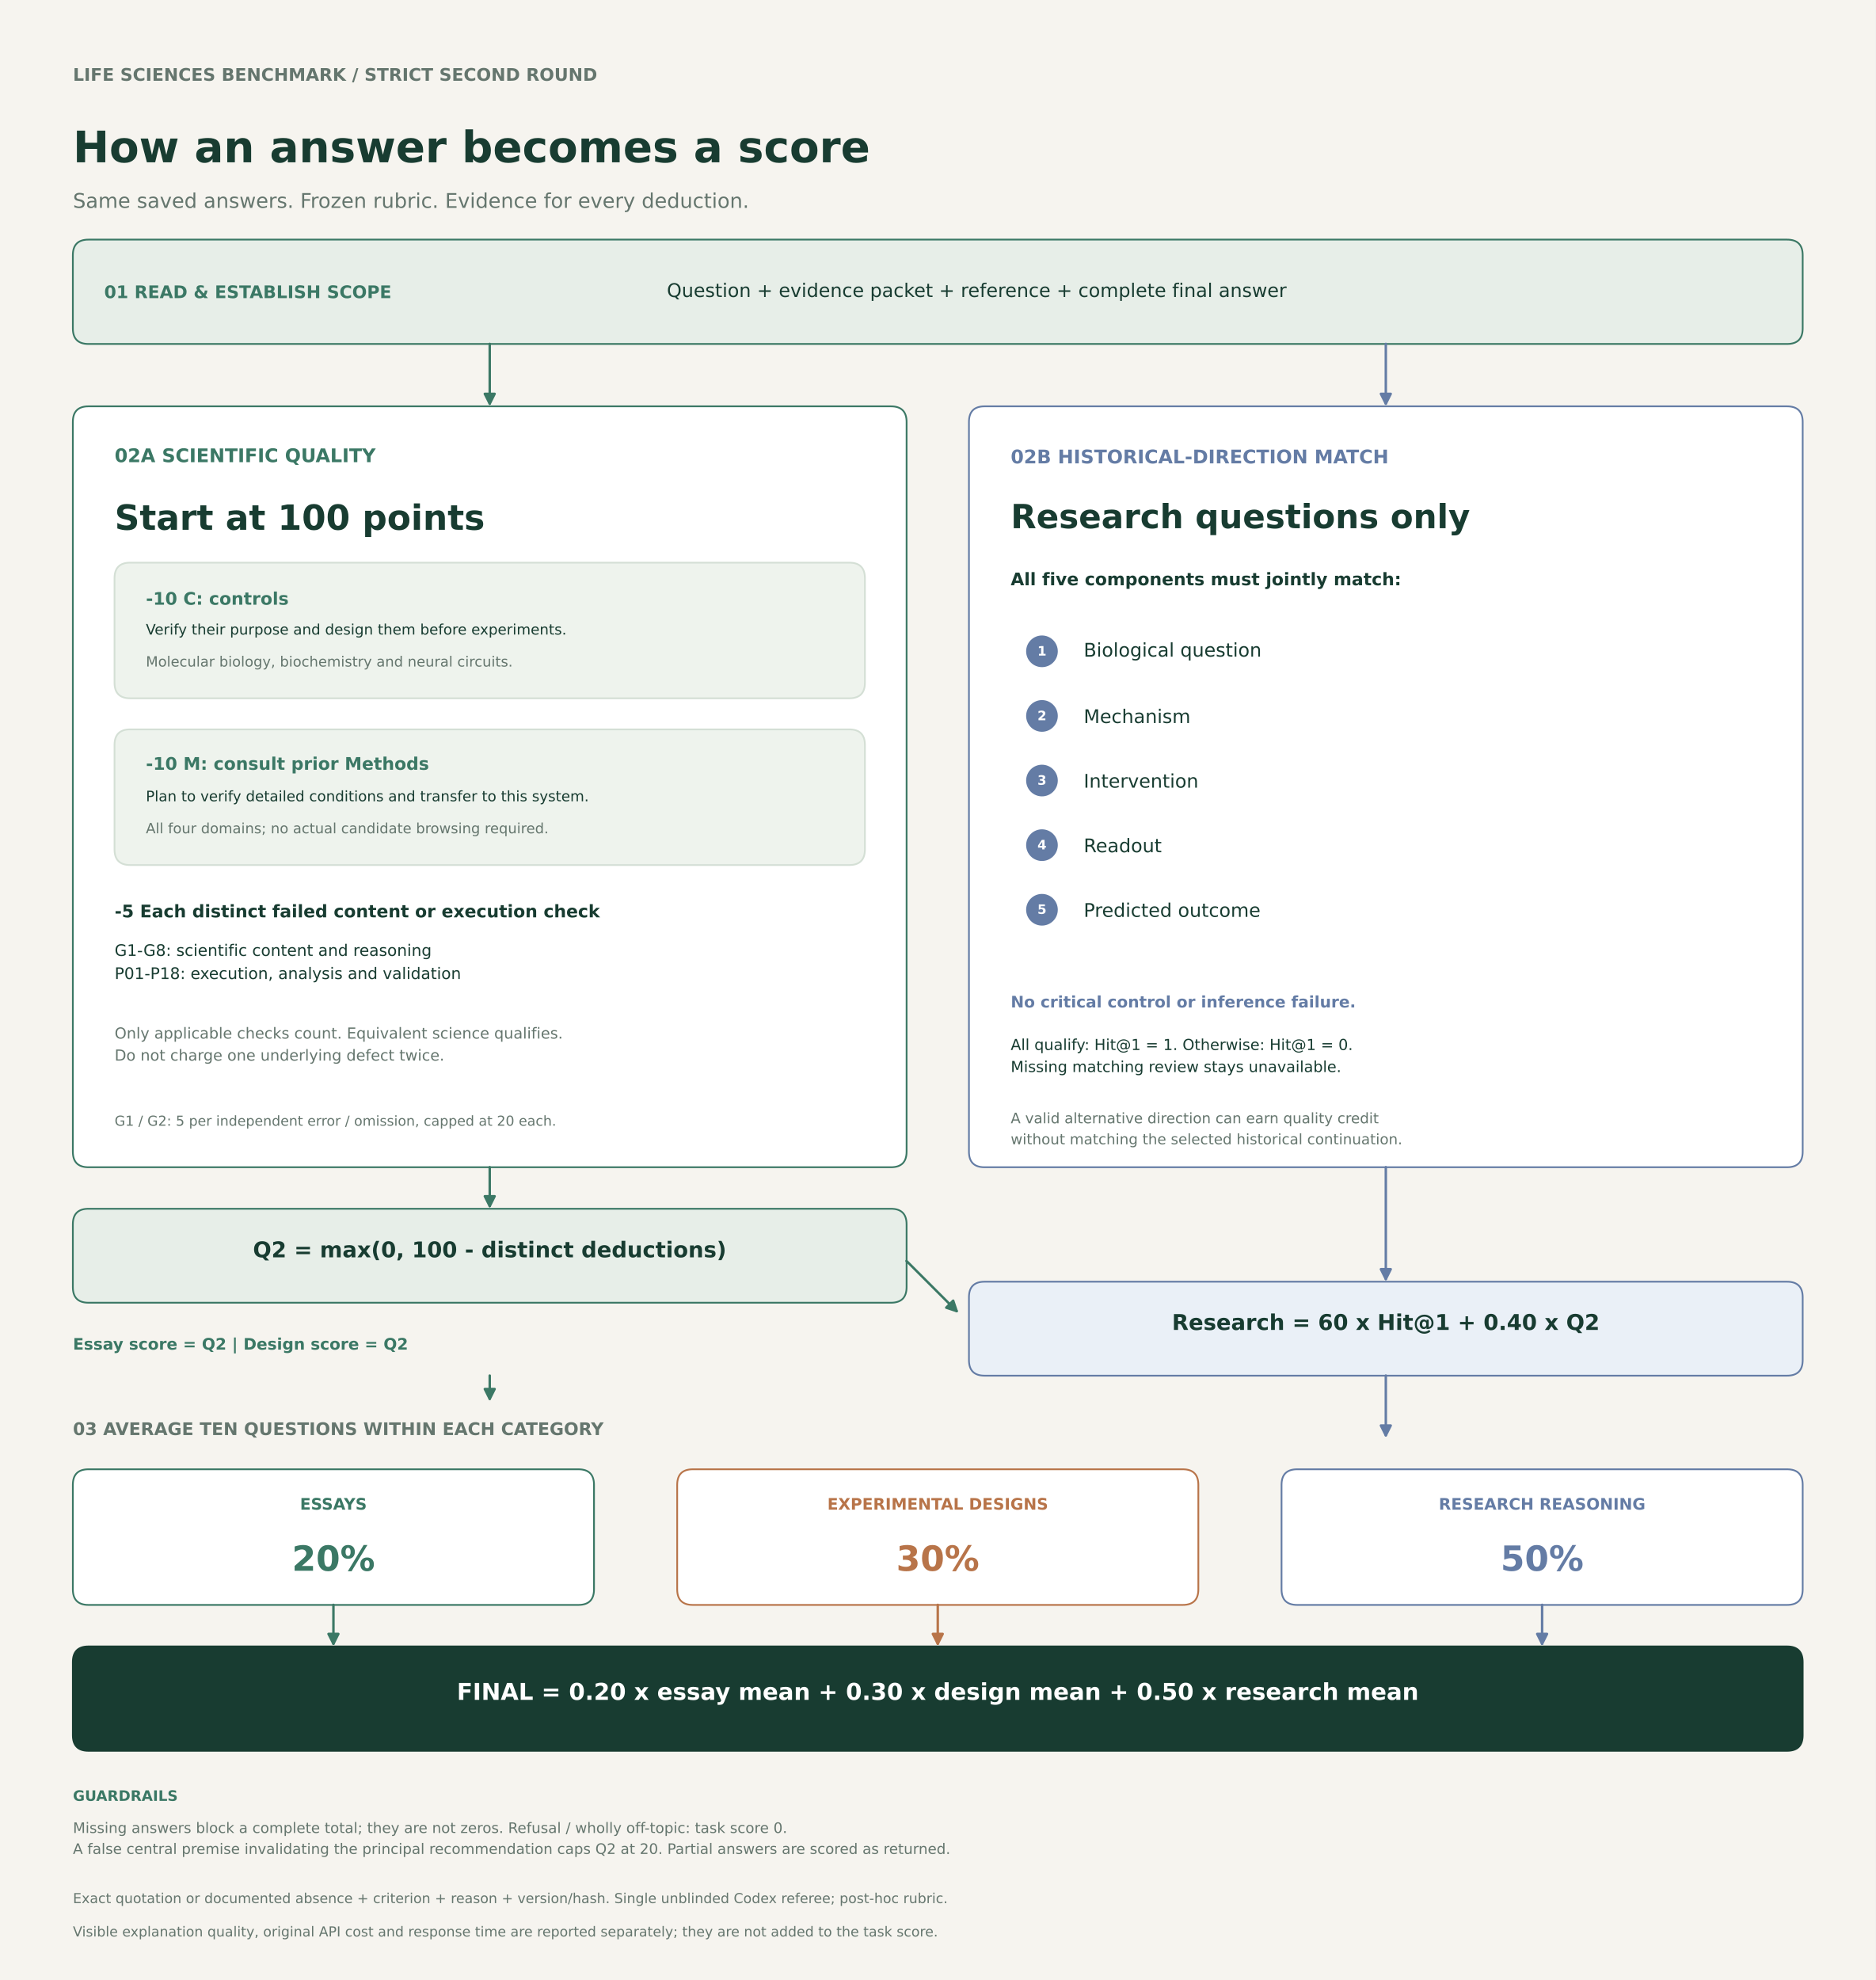
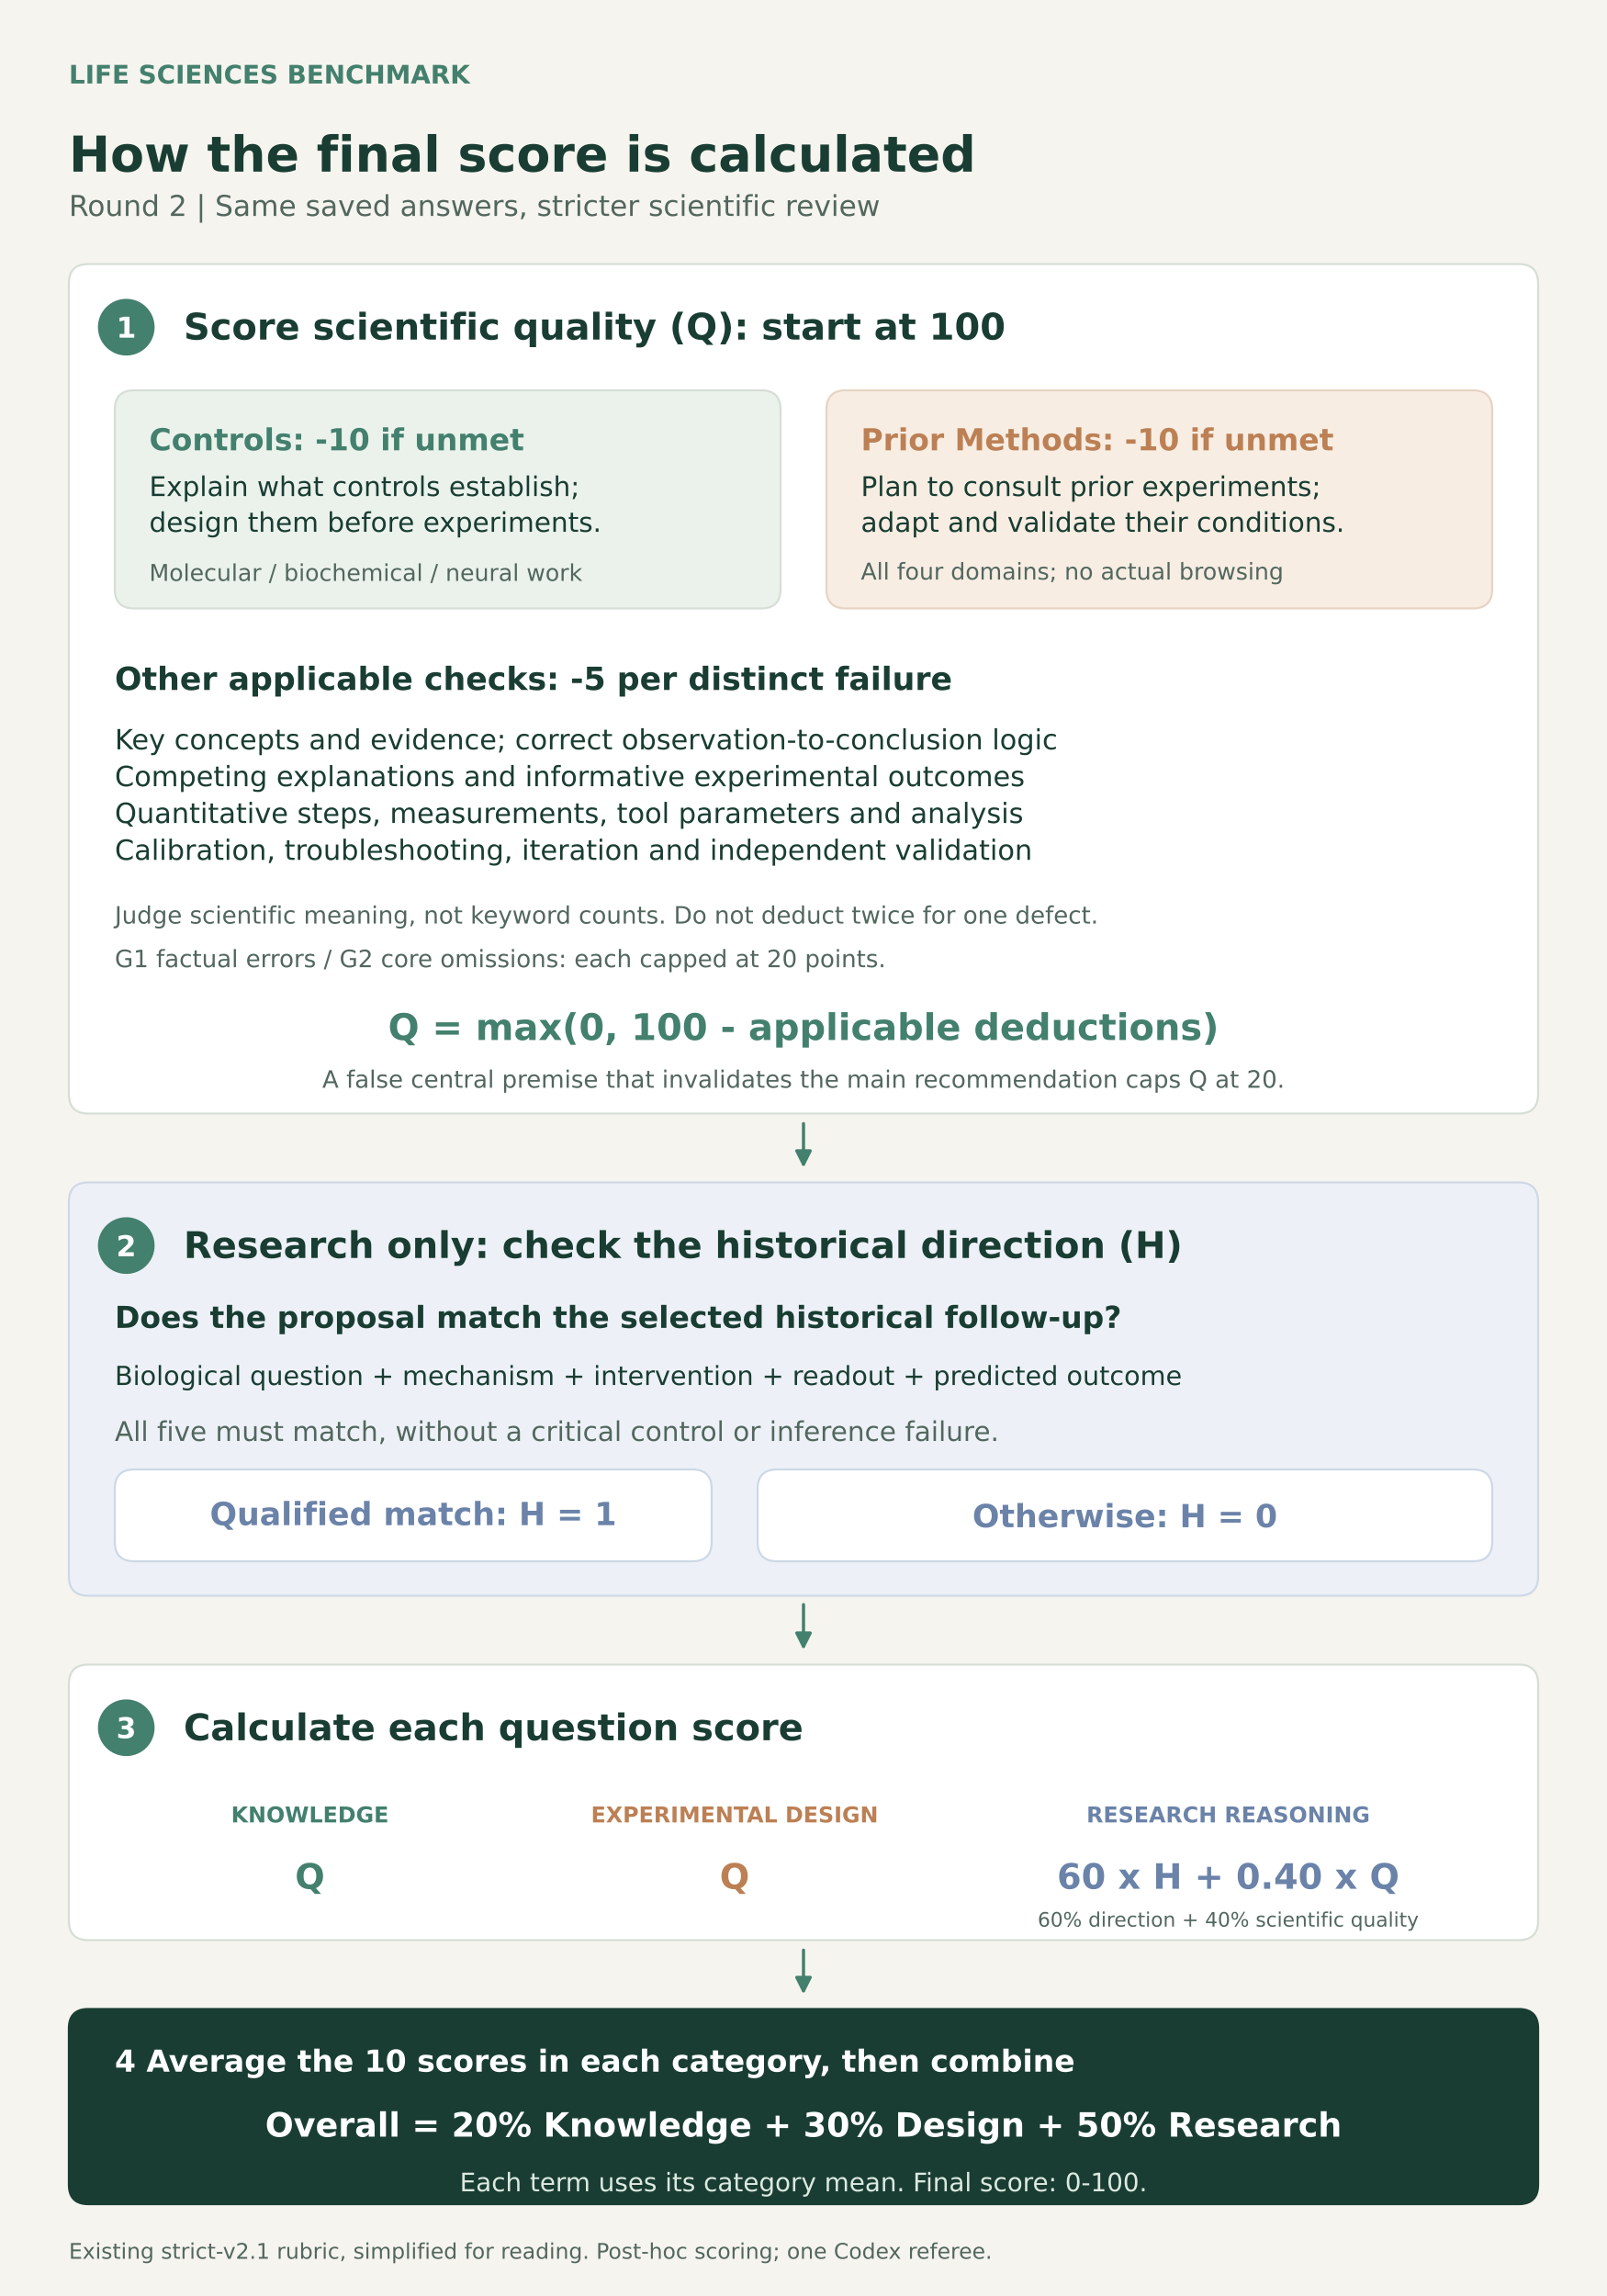
- <svg xmlns="http://www.w3.org/2000/svg" width="1296pt" height="1368pt" viewBox="0 0 1296 1368" version="1.1">
+ <svg xmlns="http://www.w3.org/2000/svg" width="1008pt" height="1440pt" viewBox="0 0 1008 1440" version="1.1">
  <defs>
    <style type="text/css">*{stroke-linejoin: round; stroke-linecap: butt}</style>
  </defs>
  <g id="figure_1">
    <g id="patch_1">
-       <path d="M 0 1368  L 1296 1368  L 1296 0  L 0 0  z " style="fill: #f6f4ef" />
+       <path d="M 0 1440  L 1008 1440  L 1008 0  L 0 0  z " style="fill: #f6f4ef" />
    </g>
    <g id="axes_1">
      <g id="patch_2">
-         <path d="M 61.142 237.658  L 1234.858 237.658  Q 1245.658 237.658 1245.658 226.858  L 1245.658 176.342  Q 1245.658 165.542 1234.858 165.542  L 61.142 165.542  Q 50.342 165.542 50.342 176.342  L 50.342 226.858  Q 50.342 237.658 61.142 237.658  z " clip-path="url(#p9ef1aac48a)" style="fill: #e7eee8; stroke: #3b7865; stroke-width: 1.2; stroke-linejoin: miter" />
+         <path d="M 55.44 698.4  L 952.56 698.4  Q 964.8 698.4 964.8 686.16  L 964.8 177.84  Q 964.8 165.6 952.56 165.6  L 55.44 165.6  Q 43.2 165.6 43.2 177.84  L 43.2 686.16  Q 43.2 698.4 55.44 698.4  z " clip-path="url(#p4385e3493d)" style="fill: #ffffff; stroke: #d6ded6; stroke-width: 1.3; stroke-linejoin: miter" />
      </g>
      <g id="patch_3">
-         <path d="M 338.4 237.6  Q 338.4 259.2 338.4 278.899  " clip-path="url(#p9ef1aac48a)" style="fill: none; stroke: #3b7865; stroke-width: 1.7; stroke-linecap: round" />
-         <path d="M 341.8 272.099  L 338.4 278.899  L 335 272.099  z " clip-path="url(#p9ef1aac48a)" style="fill: #3b7865; stroke: #3b7865; stroke-width: 1.7; stroke-linecap: round" />
+         <path d="M 79.2 222.48  C 83.783 222.48 88.178 220.659 91.419 217.419  C 94.659 214.178 96.48 209.783 96.48 205.2  C 96.48 200.617 94.659 196.222 91.419 192.981  C 88.178 189.741 83.783 187.92 79.2 187.92  C 74.617 187.92 70.222 189.741 66.981 192.981  C 63.741 196.222 61.92 200.617 61.92 205.2  C 61.92 209.783 63.741 214.178 66.981 217.419  C 70.222 220.659 74.617 222.48 79.2 222.48  z " clip-path="url(#p4385e3493d)" style="fill: #43806d; stroke: #43806d; stroke-linejoin: miter" />
      </g>
      <g id="patch_4">
-         <path d="M 957.6 237.6  Q 957.6 259.2 957.6 278.899  " clip-path="url(#p9ef1aac48a)" style="fill: none; stroke: #647ca5; stroke-width: 1.7; stroke-linecap: round" />
-         <path d="M 961 272.099  L 957.6 278.899  L 954.2 272.099  z " clip-path="url(#p9ef1aac48a)" style="fill: #647ca5; stroke: #647ca5; stroke-width: 1.7; stroke-linecap: round" />
+         <path d="M 84.24 381.6  L 477.36 381.6  Q 489.6 381.6 489.6 369.36  L 489.6 257.04  Q 489.6 244.8 477.36 244.8  L 84.24 244.8  Q 72 244.8 72 257.04  L 72 369.36  Q 72 381.6 84.24 381.6  z " clip-path="url(#p4385e3493d)" style="fill: #ebf2ec; stroke: #d6ded6; stroke-width: 1.3; stroke-linejoin: miter" />
      </g>
      <g id="patch_5">
-         <path d="M 61.142 806.458  L 615.658 806.458  Q 626.458 806.458 626.458 795.658  L 626.458 291.542  Q 626.458 280.742 615.658 280.742  L 61.142 280.742  Q 50.342 280.742 50.342 291.542  L 50.342 795.658  Q 50.342 806.458 61.142 806.458  z " clip-path="url(#p9ef1aac48a)" style="fill: #ffffff; stroke: #3b7865; stroke-width: 1.2; stroke-linejoin: miter" />
+         <path d="M 530.64 381.6  L 923.76 381.6  Q 936 381.6 936 369.36  L 936 257.04  Q 936 244.8 923.76 244.8  L 530.64 244.8  Q 518.4 244.8 518.4 257.04  L 518.4 369.36  Q 518.4 381.6 530.64 381.6  z " clip-path="url(#p4385e3493d)" style="fill: #f7ede3; stroke: #e6d4c4; stroke-width: 1.3; stroke-linejoin: miter" />
      </g>
      <g id="patch_6">
-         <path d="M 89.942 482.458  L 586.858 482.458  Q 597.658 482.458 597.658 471.658  L 597.658 399.542  Q 597.658 388.742 586.858 388.742  L 89.942 388.742  Q 79.142 388.742 79.142 399.542  L 79.142 471.658  Q 79.142 482.458 89.942 482.458  z " clip-path="url(#p9ef1aac48a)" style="fill: #eef3ed; stroke: #d4dfd5; stroke-width: 1.2; stroke-linejoin: miter" />
+         <path d="M 504 704.719  Q 504 718.558 504 730.16  " clip-path="url(#p4385e3493d)" style="fill: none; stroke: #43806d; stroke-width: 2; stroke-linecap: round" />
+         <path d="M 508.2 721.76  L 504 730.16  L 499.8 721.76  z " clip-path="url(#p4385e3493d)" style="fill: #43806d; stroke: #43806d; stroke-width: 2; stroke-linecap: round" />
      </g>
      <g id="patch_7">
-         <path d="M 89.942 597.658  L 586.858 597.658  Q 597.658 597.658 597.658 586.858  L 597.658 514.742  Q 597.658 503.942 586.858 503.942  L 89.942 503.942  Q 79.142 503.942 79.142 514.742  L 79.142 586.858  Q 79.142 597.658 89.942 597.658  z " clip-path="url(#p9ef1aac48a)" style="fill: #eef3ed; stroke: #d4dfd5; stroke-width: 1.2; stroke-linejoin: miter" />
+         <path d="M 55.44 1000.8  L 952.56 1000.8  Q 964.8 1000.8 964.8 988.56  L 964.8 753.84  Q 964.8 741.6 952.56 741.6  L 55.44 741.6  Q 43.2 741.6 43.2 753.84  L 43.2 988.56  Q 43.2 1000.8 55.44 1000.8  z " clip-path="url(#p4385e3493d)" style="fill: #edf1f7; stroke: #ced8e6; stroke-width: 1.3; stroke-linejoin: miter" />
      </g>
      <g id="patch_8">
-         <path d="M 680.342 806.458  L 1234.858 806.458  Q 1245.658 806.458 1245.658 795.658  L 1245.658 291.542  Q 1245.658 280.742 1234.858 280.742  L 680.342 280.742  Q 669.542 280.742 669.542 291.542  L 669.542 795.658  Q 669.542 806.458 680.342 806.458  z " clip-path="url(#p9ef1aac48a)" style="fill: #ffffff; stroke: #647ca5; stroke-width: 1.2; stroke-linejoin: miter" />
+         <path d="M 79.2 798.48  C 83.783 798.48 88.178 796.659 91.419 793.419  C 94.659 790.178 96.48 785.783 96.48 781.2  C 96.48 776.617 94.659 772.222 91.419 768.981  C 88.178 765.741 83.783 763.92 79.2 763.92  C 74.617 763.92 70.222 765.741 66.981 768.981  C 63.741 772.222 61.92 776.617 61.92 781.2  C 61.92 785.783 63.741 790.178 66.981 793.419  C 70.222 796.659 74.617 798.48 79.2 798.48  z " clip-path="url(#p4385e3493d)" style="fill: #43806d; stroke: #43806d; stroke-linejoin: miter" />
      </g>
      <g id="patch_9">
-         <path d="M 720 460.44  C 722.769 460.44 725.424 459.34 727.382 457.382  C 729.34 455.424 730.44 452.769 730.44 450  C 730.44 447.231 729.34 444.576 727.382 442.618  C 725.424 440.66 722.769 439.56 720 439.56  C 717.231 439.56 714.576 440.66 712.618 442.618  C 710.66 444.576 709.56 447.231 709.56 450  C 709.56 452.769 710.66 455.424 712.618 457.382  C 714.576 459.34 717.231 460.44 720 460.44  z " clip-path="url(#p9ef1aac48a)" style="fill: #647ca5; stroke: #647ca5; stroke-linejoin: miter" />
+         <path d="M 84.24 979.2  L 434.16 979.2  Q 446.4 979.2 446.4 966.96  L 446.4 933.84  Q 446.4 921.6 434.16 921.6  L 84.24 921.6  Q 72 921.6 72 933.84  L 72 966.96  Q 72 979.2 84.24 979.2  z " clip-path="url(#p4385e3493d)" style="fill: #ffffff; stroke: #ced8e6; stroke-width: 1.3; stroke-linejoin: miter" />
      </g>
      <g id="patch_10">
-         <path d="M 720 505.08  C 722.769 505.08 725.424 503.98 727.382 502.022  C 729.34 500.064 730.44 497.409 730.44 494.64  C 730.44 491.871 729.34 489.216 727.382 487.258  C 725.424 485.3 722.769 484.2 720 484.2  C 717.231 484.2 714.576 485.3 712.618 487.258  C 710.66 489.216 709.56 491.871 709.56 494.64  C 709.56 497.409 710.66 500.064 712.618 502.022  C 714.576 503.98 717.231 505.08 720 505.08  z " clip-path="url(#p9ef1aac48a)" style="fill: #647ca5; stroke: #647ca5; stroke-linejoin: miter" />
+         <path d="M 487.44 979.2  L 923.76 979.2  Q 936 979.2 936 966.96  L 936 933.84  Q 936 921.6 923.76 921.6  L 487.44 921.6  Q 475.2 921.6 475.2 933.84  L 475.2 966.96  Q 475.2 979.2 487.44 979.2  z " clip-path="url(#p4385e3493d)" style="fill: #ffffff; stroke: #ced8e6; stroke-width: 1.3; stroke-linejoin: miter" />
      </g>
      <g id="patch_11">
-         <path d="M 720 549.72  C 722.769 549.72 725.424 548.62 727.382 546.662  C 729.34 544.704 730.44 542.049 730.44 539.28  C 730.44 536.511 729.34 533.856 727.382 531.898  C 725.424 529.94 722.769 528.84 720 528.84  C 717.231 528.84 714.576 529.94 712.618 531.898  C 710.66 533.856 709.56 536.511 709.56 539.28  C 709.56 542.049 710.66 544.704 712.618 546.662  C 714.576 548.62 717.231 549.72 720 549.72  z " clip-path="url(#p9ef1aac48a)" style="fill: #647ca5; stroke: #647ca5; stroke-linejoin: miter" />
+         <path d="M 504 1006.397  Q 504 1020.598 504 1032.564  " clip-path="url(#p4385e3493d)" style="fill: none; stroke: #43806d; stroke-width: 2; stroke-linecap: round" />
+         <path d="M 508.2 1024.164  L 504 1032.564  L 499.8 1024.164  z " clip-path="url(#p4385e3493d)" style="fill: #43806d; stroke: #43806d; stroke-width: 2; stroke-linecap: round" />
      </g>
      <g id="patch_12">
-         <path d="M 720 594.36  C 722.769 594.36 725.424 593.26 727.382 591.302  C 729.34 589.344 730.44 586.689 730.44 583.92  C 730.44 581.151 729.34 578.496 727.382 576.538  C 725.424 574.58 722.769 573.48 720 573.48  C 717.231 573.48 714.576 574.58 712.618 576.538  C 710.66 578.496 709.56 581.151 709.56 583.92  C 709.56 586.689 710.66 589.344 712.618 591.302  C 714.576 593.26 717.231 594.36 720 594.36  z " clip-path="url(#p9ef1aac48a)" style="fill: #647ca5; stroke: #647ca5; stroke-linejoin: miter" />
+         <path d="M 55.44 1216.8  L 952.56 1216.8  Q 964.8 1216.8 964.8 1204.56  L 964.8 1056.24  Q 964.8 1044 952.56 1044  L 55.44 1044  Q 43.2 1044 43.2 1056.24  L 43.2 1204.56  Q 43.2 1216.8 55.44 1216.8  z " clip-path="url(#p4385e3493d)" style="fill: #ffffff; stroke: #d6ded6; stroke-width: 1.3; stroke-linejoin: miter" />
      </g>
      <g id="patch_13">
-         <path d="M 720 639  C 722.769 639 725.424 637.9 727.382 635.942  C 729.34 633.984 730.44 631.329 730.44 628.56  C 730.44 625.791 729.34 623.136 727.382 621.178  C 725.424 619.22 722.769 618.12 720 618.12  C 717.231 618.12 714.576 619.22 712.618 621.178  C 710.66 623.136 709.56 625.791 709.56 628.56  C 709.56 631.329 710.66 633.984 712.618 635.942  C 714.576 637.9 717.231 639 720 639  z " clip-path="url(#p9ef1aac48a)" style="fill: #647ca5; stroke: #647ca5; stroke-linejoin: miter" />
+         <path d="M 79.2 1100.88  C 83.783 1100.88 88.178 1099.059 91.419 1095.819  C 94.659 1092.578 96.48 1088.183 96.48 1083.6  C 96.48 1079.017 94.659 1074.622 91.419 1071.381  C 88.178 1068.141 83.783 1066.32 79.2 1066.32  C 74.617 1066.32 70.222 1068.141 66.981 1071.381  C 63.741 1074.622 61.92 1079.017 61.92 1083.6  C 61.92 1088.183 63.741 1092.578 66.981 1095.819  C 70.222 1099.059 74.617 1100.88 79.2 1100.88  z " clip-path="url(#p4385e3493d)" style="fill: #43806d; stroke: #43806d; stroke-linejoin: miter" />
      </g>
      <g id="patch_14">
-         <path d="M 338.4 806.4  Q 338.4 820.8 338.4 833.299  " clip-path="url(#p9ef1aac48a)" style="fill: none; stroke: #3b7865; stroke-width: 1.7; stroke-linecap: round" />
-         <path d="M 341.8 826.499  L 338.4 833.299  L 335 826.499  z " clip-path="url(#p9ef1aac48a)" style="fill: #3b7865; stroke: #3b7865; stroke-width: 1.7; stroke-linecap: round" />
+         <path d="M 504 1223.119  Q 504 1236.958 504 1248.56  " clip-path="url(#p4385e3493d)" style="fill: none; stroke: #43806d; stroke-width: 2; stroke-linecap: round" />
+         <path d="M 508.2 1240.16  L 504 1248.56  L 499.8 1240.16  z " clip-path="url(#p4385e3493d)" style="fill: #43806d; stroke: #43806d; stroke-width: 2; stroke-linecap: round" />
      </g>
      <g id="patch_15">
-         <path d="M 957.6 806.4  Q 957.6 846 957.6 883.699  " clip-path="url(#p9ef1aac48a)" style="fill: none; stroke: #647ca5; stroke-width: 1.7; stroke-linecap: round" />
-         <path d="M 961 876.899  L 957.6 883.699  L 954.2 876.899  z " clip-path="url(#p9ef1aac48a)" style="fill: #647ca5; stroke: #647ca5; stroke-width: 1.7; stroke-linecap: round" />
-       </g>
-       <g id="patch_16">
-         <path d="M 61.142 900.058  L 615.658 900.058  Q 626.458 900.058 626.458 889.258  L 626.458 845.942  Q 626.458 835.142 615.658 835.142  L 61.142 835.142  Q 50.342 835.142 50.342 845.942  L 50.342 889.258  Q 50.342 900.058 61.142 900.058  z " clip-path="url(#p9ef1aac48a)" style="fill: #e7eee8; stroke: #3b7865; stroke-width: 1.2; stroke-linejoin: miter" />
-       </g>
-       <g id="patch_17">
-         <path d="M 680.342 950.458  L 1234.858 950.458  Q 1245.658 950.458 1245.658 939.658  L 1245.658 896.342  Q 1245.658 885.542 1234.858 885.542  L 680.342 885.542  Q 669.542 885.542 669.542 896.342  L 669.542 939.658  Q 669.542 950.458 680.342 950.458  z " clip-path="url(#p9ef1aac48a)" style="fill: #eaf0f7; stroke: #647ca5; stroke-width: 1.2; stroke-linejoin: miter" />
-       </g>
-       <g id="patch_18">
-         <path d="M 626.4 871.2  Q 644.4 889.2 661.056 905.856  " clip-path="url(#p9ef1aac48a)" style="fill: none; stroke: #3b7865; stroke-width: 1.7; stroke-linecap: round" />
-         <path d="M 658.652 898.644  L 661.056 905.856  L 653.844 903.452  z " clip-path="url(#p9ef1aac48a)" style="fill: #3b7865; stroke: #3b7865; stroke-width: 1.7; stroke-linecap: round" />
-       </g>
-       <g id="patch_19">
-         <path d="M 338.4 950.4  Q 338.4 959.4 338.4 966.499  " clip-path="url(#p9ef1aac48a)" style="fill: none; stroke: #3b7865; stroke-width: 1.7; stroke-linecap: round" />
-         <path d="M 341.8 959.699  L 338.4 966.499  L 335 959.699  z " clip-path="url(#p9ef1aac48a)" style="fill: #3b7865; stroke: #3b7865; stroke-width: 1.7; stroke-linecap: round" />
-       </g>
-       <g id="patch_20">
-         <path d="M 957.6 950.4  Q 957.6 972 957.6 991.699  " clip-path="url(#p9ef1aac48a)" style="fill: none; stroke: #647ca5; stroke-width: 1.7; stroke-linecap: round" />
-         <path d="M 961 984.899  L 957.6 991.699  L 954.2 984.899  z " clip-path="url(#p9ef1aac48a)" style="fill: #647ca5; stroke: #647ca5; stroke-width: 1.7; stroke-linecap: round" />
-       </g>
-       <g id="patch_21">
-         <path d="M 61.142 1108.858  L 399.658 1108.858  Q 410.458 1108.858 410.458 1098.058  L 410.458 1025.942  Q 410.458 1015.142 399.658 1015.142  L 61.142 1015.142  Q 50.342 1015.142 50.342 1025.942  L 50.342 1098.058  Q 50.342 1108.858 61.142 1108.858  z " clip-path="url(#p9ef1aac48a)" style="fill: #ffffff; stroke: #3b7865; stroke-width: 1.2; stroke-linejoin: miter" />
-       </g>
-       <g id="patch_22">
-         <path d="M 478.742 1108.858  L 817.258 1108.858  Q 828.058 1108.858 828.058 1098.058  L 828.058 1025.942  Q 828.058 1015.142 817.258 1015.142  L 478.742 1015.142  Q 467.942 1015.142 467.942 1025.942  L 467.942 1098.058  Q 467.942 1108.858 478.742 1108.858  z " clip-path="url(#p9ef1aac48a)" style="fill: #ffffff; stroke: #b87449; stroke-width: 1.2; stroke-linejoin: miter" />
-       </g>
-       <g id="patch_23">
-         <path d="M 896.342 1108.858  L 1234.858 1108.858  Q 1245.658 1108.858 1245.658 1098.058  L 1245.658 1025.942  Q 1245.658 1015.142 1234.858 1015.142  L 896.342 1015.142  Q 885.542 1015.142 885.542 1025.942  L 885.542 1098.058  Q 885.542 1108.858 896.342 1108.858  z " clip-path="url(#p9ef1aac48a)" style="fill: #ffffff; stroke: #647ca5; stroke-width: 1.2; stroke-linejoin: miter" />
-       </g>
-       <g id="patch_24">
-         <path d="M 230.4 1108.8  Q 230.4 1123.2 230.4 1135.699  " clip-path="url(#p9ef1aac48a)" style="fill: none; stroke: #3b7865; stroke-width: 1.7; stroke-linecap: round" />
-         <path d="M 233.8 1128.899  L 230.4 1135.699  L 227 1128.899  z " clip-path="url(#p9ef1aac48a)" style="fill: #3b7865; stroke: #3b7865; stroke-width: 1.7; stroke-linecap: round" />
-       </g>
-       <g id="patch_25">
-         <path d="M 648 1108.8  Q 648 1123.2 648 1135.699  " clip-path="url(#p9ef1aac48a)" style="fill: none; stroke: #b87449; stroke-width: 1.7; stroke-linecap: round" />
-         <path d="M 651.4 1128.899  L 648 1135.699  L 644.6 1128.899  z " clip-path="url(#p9ef1aac48a)" style="fill: #b87449; stroke: #b87449; stroke-width: 1.7; stroke-linecap: round" />
-       </g>
-       <g id="patch_26">
-         <path d="M 1065.6 1108.8  Q 1065.6 1123.2 1065.6 1135.699  " clip-path="url(#p9ef1aac48a)" style="fill: none; stroke: #647ca5; stroke-width: 1.7; stroke-linecap: round" />
-         <path d="M 1069 1128.899  L 1065.6 1135.699  L 1062.2 1128.899  z " clip-path="url(#p9ef1aac48a)" style="fill: #647ca5; stroke: #647ca5; stroke-width: 1.7; stroke-linecap: round" />
-       </g>
-       <g id="patch_27">
-         <path d="M 61.142 1209.658  L 1234.858 1209.658  Q 1245.658 1209.658 1245.658 1198.858  L 1245.658 1148.342  Q 1245.658 1137.542 1234.858 1137.542  L 61.142 1137.542  Q 50.342 1137.542 50.342 1148.342  L 50.342 1198.858  Q 50.342 1209.658 61.142 1209.658  z " clip-path="url(#p9ef1aac48a)" style="fill: #183c31; stroke: #183c31; stroke-width: 1.2; stroke-linejoin: miter" />
+         <path d="M 55.44 1382.4  L 952.56 1382.4  Q 964.8 1382.4 964.8 1370.16  L 964.8 1272.24  Q 964.8 1260 952.56 1260  L 55.44 1260  Q 43.2 1260 43.2 1272.24  L 43.2 1370.16  Q 43.2 1382.4 55.44 1382.4  z " clip-path="url(#p4385e3493d)" style="fill: #193d32; stroke: #193d32; stroke-width: 1.3; stroke-linejoin: miter" />
      </g>
      <g id="text_1">
-         <text style="font-weight: 700; font-size: 12px; font-family: 'DejaVu Sans'; text-anchor: start; fill: #65766e" x="50.4" y="55.796" transform="rotate(-0 50.4 55.79625)">LIFE SCIENCES BENCHMARK  /  STRICT SECOND ROUND</text>
+         <text style="font-weight: 700; font-size: 16px; font-family: 'DejaVu Sans'; text-anchor: start; fill: #43806d" x="43.2" y="52.384" transform="rotate(-0 43.2 52.38375)">LIFE SCIENCES BENCHMARK</text>
      </g>
      <g id="text_2">
-         <text style="font-weight: 700; font-size: 30px; font-family: 'DejaVu Sans'; text-anchor: start; fill: #183c31" x="50.4" y="112.134" transform="rotate(-0 50.4 112.1344)">How an answer becomes a score</text>
+         <text style="font-weight: 700; font-size: 31px; font-family: 'DejaVu Sans'; text-anchor: start; fill: #193d32" x="43.2" y="107.617" transform="rotate(-0 43.2 107.6172)">How the final score is calculated</text>
      </g>
      <g id="text_3">
-         <text style="font-size: 14px; font-family: 'DejaVu Sans'; text-anchor: start; fill: #65766e" x="50.4" y="143.613" transform="rotate(-0 50.4 143.6131)">Same saved answers. Frozen rubric. Evidence for every deduction.</text>
+         <text style="font-size: 18px; font-family: 'DejaVu Sans'; text-anchor: start; fill: #52675e" x="43.2" y="135.436" transform="rotate(-0 43.2 135.4359)">Round 2  |  Same saved answers, stricter scientific review</text>
      </g>
      <g id="text_4">
-         <text style="font-weight: 700; font-size: 12px; font-family: 'DejaVu Sans'; text-anchor: start; fill: #3b7865" x="72" y="205.968" transform="rotate(-0 72 205.9678)">01  READ &amp; ESTABLISH SCOPE</text>
+         <text style="font-weight: 700; font-size: 18px; font-family: 'DejaVu Sans'; text-anchor: middle; fill: #ffffff" x="79.2" y="211.762" transform="rotate(-0 79.2 211.7616)">1</text>
      </g>
      <g id="text_5">
-         <text style="font-size: 13px; font-family: 'DejaVu Sans'; text-anchor: start; fill: #183c31" x="460.8" y="205.187" transform="rotate(-0 460.8 205.1872)">Question + evidence packet + reference + complete final answer</text>
+         <text style="font-weight: 700; font-size: 23px; font-family: 'DejaVu Sans'; text-anchor: start; fill: #193d32" x="115.2" y="212.957" transform="rotate(-0 115.2 212.9567)">Score scientific quality (Q): start at 100</text>
      </g>
      <g id="text_6">
-         <text style="font-weight: 700; font-size: 13px; font-family: 'DejaVu Sans'; text-anchor: start; fill: #3b7865" x="79.2" y="319.301" transform="rotate(-0 79.2 319.3006)">02A  SCIENTIFIC QUALITY</text>
+         <text style="font-weight: 700; font-size: 19px; font-family: 'DejaVu Sans'; text-anchor: start; fill: #43806d" x="93.6" y="282.423" transform="rotate(-0 93.6 282.4234)">Controls: -10 if unmet</text>
      </g>
      <g id="text_7">
-         <text style="font-weight: 700; font-size: 24px; font-family: 'DejaVu Sans'; text-anchor: start; fill: #183c31" x="79.2" y="366.022" transform="rotate(-0 79.2 366.0225)">Start at 100 points</text>
+         <text style="font-size: 17px; font-family: 'DejaVu Sans'; fill: #193d32" transform="translate(93.6 311.1109)">Explain what controls establish;</text>
+         <text style="font-size: 17px; font-family: 'DejaVu Sans'; fill: #193d32" transform="translate(93.6 333.5509)">design them before experiments.</text>
      </g>
      <g id="text_8">
-         <text style="font-weight: 700; font-size: 12px; font-family: 'DejaVu Sans'; text-anchor: start; fill: #3b7865" x="100.8" y="417.814" transform="rotate(-0 100.8 417.8138)">-10   C: controls</text>
+         <text style="font-size: 14.5px; font-family: 'DejaVu Sans'; text-anchor: start; fill: #52675e" x="93.6" y="364.326" transform="rotate(-0 93.6 364.326)">Molecular / biochemical / neural work</text>
      </g>
      <g id="text_9">
-         <text style="font-size: 10px; font-family: 'DejaVu Sans'; text-anchor: start; fill: #183c31" x="100.8" y="438.409" transform="rotate(-0 100.8 438.4094)">Verify their purpose and design them before experiments.</text>
+         <text style="font-weight: 700; font-size: 19px; font-family: 'DejaVu Sans'; text-anchor: start; fill: #bc8054" x="540" y="282.423" transform="rotate(-0 540 282.4234)">Prior Methods: -10 if unmet</text>
      </g>
      <g id="text_10">
-         <text style="font-size: 9.8px; font-family: 'DejaVu Sans'; text-anchor: start; fill: #65766e" x="100.8" y="460.529" transform="rotate(-0 100.8 460.5292)">Molecular biology, biochemistry and neural circuits.</text>
+         <text style="font-size: 17px; font-family: 'DejaVu Sans'; fill: #193d32" transform="translate(540 311.1109)">Plan to consult prior experiments;</text>
+         <text style="font-size: 17px; font-family: 'DejaVu Sans'; fill: #193d32" transform="translate(540 333.5509)">adapt and validate their conditions.</text>
      </g>
      <g id="text_11">
-         <text style="font-weight: 700; font-size: 12px; font-family: 'DejaVu Sans'; text-anchor: start; fill: #3b7865" x="100.8" y="531.851" transform="rotate(-0 100.8 531.8513)">-10   M: consult prior Methods</text>
+         <text style="font-size: 14.5px; font-family: 'DejaVu Sans'; text-anchor: start; fill: #52675e" x="540" y="363.491" transform="rotate(-0 540 363.4911)">All four domains; no actual browsing</text>
      </g>
      <g id="text_12">
-         <text style="font-size: 10px; font-family: 'DejaVu Sans'; text-anchor: start; fill: #183c31" x="100.8" y="553.609" transform="rotate(-0 100.8 553.6094)">Plan to verify detailed conditions and transfer to this system.</text>
+         <text style="font-weight: 700; font-size: 20px; font-family: 'DejaVu Sans'; text-anchor: start; fill: #193d32" x="72" y="432.719" transform="rotate(-0 72 432.7188)">Other applicable checks: -5 per distinct failure</text>
      </g>
      <g id="text_13">
-         <text style="font-size: 9.8px; font-family: 'DejaVu Sans'; text-anchor: start; fill: #65766e" x="100.8" y="575.729" transform="rotate(-0 100.8 575.7292)">All four domains; no actual candidate browsing required.</text>
+         <text style="font-size: 17.5px; font-family: 'DejaVu Sans'; fill: #193d32" transform="translate(72 469.9789)">Key concepts and evidence; correct observation-to-conclusion logic</text>
+         <text style="font-size: 17.5px; font-family: 'DejaVu Sans'; fill: #193d32" transform="translate(72 493.0789)">Competing explanations and informative experimental outcomes</text>
+         <text style="font-size: 17.5px; font-family: 'DejaVu Sans'; fill: #193d32" transform="translate(72 516.1789)">Quantitative steps, measurements, tool parameters and analysis</text>
+         <text style="font-size: 17.5px; font-family: 'DejaVu Sans'; fill: #193d32" transform="translate(72 539.2789)">Calibration, troubleshooting, iteration and independent validation</text>
      </g>
      <g id="text_14">
-         <text style="font-weight: 700; font-size: 12px; font-family: 'DejaVu Sans'; text-anchor: start; fill: #183c31" x="79.2" y="633.814" transform="rotate(-0 79.2 633.8138)">-5   Each distinct failed content or execution check</text>
+         <text style="font-size: 15px; font-family: 'DejaVu Sans'; text-anchor: start; fill: #52675e" x="72" y="579.239" transform="rotate(-0 72 579.2391)">Judge scientific meaning, not keyword counts. Do not deduct twice for one defect.</text>
      </g>
      <g id="text_15">
-         <text style="font-size: 11px; font-family: 'DejaVu Sans'; fill: #183c31" transform="translate(79.2 660.4503)">G1-G8: scientific content and reasoning</text>
-         <text style="font-size: 11px; font-family: 'DejaVu Sans'; fill: #183c31" transform="translate(79.2 676.4003)">P01-P18: execution, analysis and validation</text>
+         <text style="font-size: 15px; font-family: 'DejaVu Sans'; text-anchor: start; fill: #52675e" x="72" y="606.599" transform="rotate(-0 72 606.5991)">G1 factual errors / G2 core omissions: each capped at 20 points.</text>
      </g>
      <g id="text_16">
-         <text style="font-size: 10.5px; font-family: 'DejaVu Sans'; fill: #65766e" transform="translate(79.2 717.5498)">Only applicable checks count. Equivalent science qualifies.</text>
-         <text style="font-size: 10.5px; font-family: 'DejaVu Sans'; fill: #65766e" transform="translate(79.2 732.7748)">Do not charge one underlying defect twice.</text>
+         <text style="font-weight: 700; font-size: 23px; font-family: 'DejaVu Sans'; text-anchor: middle; fill: #43806d" x="504" y="652.247" transform="rotate(-0 504 652.2466)">Q = max(0, 100 - applicable deductions)</text>
      </g>
      <g id="text_17">
-         <text style="font-size: 9.5px; font-family: 'DejaVu Sans'; text-anchor: start; fill: #65766e" x="79.2" y="777.749" transform="rotate(-0 79.2 777.7489)">G1 / G2: 5 per independent error / omission, capped at 20 each.</text>
+         <text style="font-size: 15px; font-family: 'DejaVu Sans'; text-anchor: middle; fill: #52675e" x="504" y="682.199" transform="rotate(-0 504 682.1991)">A false central premise that invalidates the main recommendation caps Q at 20.</text>
      </g>
      <g id="text_18">
-         <text style="font-weight: 700; font-size: 13px; font-family: 'DejaVu Sans'; text-anchor: start; fill: #647ca5" x="698.4" y="320.157" transform="rotate(-0 698.4 320.1568)">02B  HISTORICAL-DIRECTION MATCH</text>
+         <text style="font-weight: 700; font-size: 18px; font-family: 'DejaVu Sans'; text-anchor: middle; fill: #ffffff" x="79.2" y="787.88" transform="rotate(-0 79.2 787.8797)">2</text>
      </g>
      <g id="text_19">
-         <text style="font-weight: 700; font-size: 23px; font-family: 'DejaVu Sans'; text-anchor: start; fill: #183c31" x="698.4" y="364.932" transform="rotate(-0 698.4 364.9317)">Research questions only</text>
+         <text style="font-weight: 700; font-size: 23px; font-family: 'DejaVu Sans'; text-anchor: start; fill: #193d32" x="115.2" y="788.957" transform="rotate(-0 115.2 788.9567)">Research only: check the historical direction (H)</text>
      </g>
      <g id="text_20">
-         <text style="font-weight: 700; font-size: 12px; font-family: 'DejaVu Sans'; text-anchor: start; fill: #183c31" x="698.4" y="404.364" transform="rotate(-0 698.4 404.3644)">All five components must jointly match:</text>
+         <text style="font-weight: 700; font-size: 19px; font-family: 'DejaVu Sans'; text-anchor: start; fill: #193d32" x="72" y="832.823" transform="rotate(-0 72 832.8228)">Does the proposal match the selected historical follow-up?</text>
      </g>
      <g id="text_21">
-         <text style="font-weight: 700; font-size: 9px; font-family: 'DejaVu Sans'; text-anchor: middle; fill: #ffffff" x="720" y="452.921" transform="rotate(-0 720 452.9208)">1</text>
+         <text style="font-size: 16.5px; font-family: 'DejaVu Sans'; text-anchor: start; fill: #193d32" x="72" y="868.643" transform="rotate(-0 72 868.643)">Biological question + mechanism + intervention + readout + predicted outcome</text>
      </g>
      <g id="text_22">
-         <text style="font-size: 13px; font-family: 'DejaVu Sans'; text-anchor: start; fill: #183c31" x="748.8" y="453.652" transform="rotate(-0 748.8 453.6522)">Biological question</text>
+         <text style="font-size: 17px; font-family: 'DejaVu Sans'; text-anchor: start; fill: #52675e" x="72" y="903.731" transform="rotate(-0 72 903.7305)">All five must match, without a critical control or inference failure.</text>
      </g>
      <g id="text_23">
-         <text style="font-weight: 700; font-size: 9px; font-family: 'DejaVu Sans'; text-anchor: middle; fill: #ffffff" x="720" y="497.62" transform="rotate(-0 720 497.6198)">2</text>
+         <text style="font-weight: 700; font-size: 20px; font-family: 'DejaVu Sans'; text-anchor: middle; fill: #6b83a9" x="259.2" y="956.539" transform="rotate(-0 259.2 956.5391)">Qualified match: H = 1</text>
      </g>
      <g id="text_24">
-         <text style="font-size: 13px; font-family: 'DejaVu Sans'; text-anchor: start; fill: #183c31" x="748.8" y="499.552" transform="rotate(-0 748.8 499.5516)">Mechanism</text>
+         <text style="font-weight: 700; font-size: 20px; font-family: 'DejaVu Sans'; text-anchor: middle; fill: #6b83a9" x="705.6" y="957.856" transform="rotate(-0 705.6 957.8563)">Otherwise: H = 0</text>
      </g>
      <g id="text_25">
-         <text style="font-weight: 700; font-size: 9px; font-family: 'DejaVu Sans'; text-anchor: middle; fill: #ffffff" x="720" y="542.196" transform="rotate(-0 720 542.1959)">3</text>
+         <text style="font-weight: 700; font-size: 18px; font-family: 'DejaVu Sans'; text-anchor: middle; fill: #ffffff" x="79.2" y="1090.152" transform="rotate(-0 79.2 1090.152)">3</text>
      </g>
      <g id="text_26">
-         <text style="font-size: 13px; font-family: 'DejaVu Sans'; text-anchor: start; fill: #183c31" x="748.8" y="544.192" transform="rotate(-0 748.8 544.1916)">Intervention</text>
+         <text style="font-weight: 700; font-size: 23px; font-family: 'DejaVu Sans'; text-anchor: start; fill: #193d32" x="115.2" y="1091.447" transform="rotate(-0 115.2 1091.447)">Calculate each question score</text>
      </g>
      <g id="text_27">
-         <text style="font-weight: 700; font-size: 9px; font-family: 'DejaVu Sans'; text-anchor: middle; fill: #ffffff" x="720" y="586.841" transform="rotate(-0 720 586.8408)">4</text>
+         <text style="font-weight: 700; font-size: 13.7px; font-family: 'DejaVu Sans'; text-anchor: middle; fill: #43806d" x="194.4" y="1142.989" transform="rotate(-0 194.4 1142.989)">KNOWLEDGE</text>
      </g>
      <g id="text_28">
-         <text style="font-size: 13px; font-family: 'DejaVu Sans'; text-anchor: start; fill: #183c31" x="748.8" y="588.832" transform="rotate(-0 748.8 588.8316)">Readout</text>
+         <text style="font-weight: 700; font-size: 22px; font-family: 'DejaVu Sans'; text-anchor: middle; fill: #43806d" x="194.4" y="1184.599" transform="rotate(-0 194.4 1184.599)">Q</text>
      </g>
      <g id="text_29">
-         <text style="font-weight: 700; font-size: 9px; font-family: 'DejaVu Sans'; text-anchor: middle; fill: #ffffff" x="720" y="631.417" transform="rotate(-0 720 631.4168)">5</text>
+         <text style="font-weight: 700; font-size: 13.7px; font-family: 'DejaVu Sans'; text-anchor: middle; fill: #bc8054" x="460.8" y="1142.989" transform="rotate(-0 460.8 1142.989)">EXPERIMENTAL DESIGN</text>
      </g>
      <g id="text_30">
-         <text style="font-size: 13px; font-family: 'DejaVu Sans'; text-anchor: start; fill: #183c31" x="748.8" y="633.472" transform="rotate(-0 748.8 633.4716)">Predicted outcome</text>
+         <text style="font-weight: 700; font-size: 22px; font-family: 'DejaVu Sans'; text-anchor: middle; fill: #bc8054" x="460.8" y="1184.599" transform="rotate(-0 460.8 1184.599)">Q</text>
      </g>
      <g id="text_31">
-         <text style="font-weight: 700; font-size: 11px; font-family: 'DejaVu Sans'; text-anchor: start; fill: #647ca5" x="698.4" y="696.076" transform="rotate(-0 698.4 696.0759)">No critical control or inference failure.</text>
+         <text style="font-weight: 700; font-size: 13.7px; font-family: 'DejaVu Sans'; text-anchor: middle; fill: #6b83a9" x="770.4" y="1142.989" transform="rotate(-0 770.4 1142.989)">RESEARCH REASONING</text>
      </g>
      <g id="text_32">
-         <text style="font-size: 10.5px; font-family: 'DejaVu Sans'; fill: #183c31" transform="translate(698.4 725.4698)">All qualify: Hit@1 = 1. Otherwise: Hit@1 = 0.</text>
-         <text style="font-size: 10.5px; font-family: 'DejaVu Sans'; fill: #183c31" transform="translate(698.4 740.6948)">Missing matching review stays unavailable.</text>
+         <text style="font-weight: 700; font-size: 22px; font-family: 'DejaVu Sans'; text-anchor: middle; fill: #6b83a9" x="770.4" y="1184.599" transform="rotate(-0 770.4 1184.599)">60 x H + 0.40 x Q</text>
      </g>
      <g id="text_33">
-         <text style="font-size: 10px; font-family: 'DejaVu Sans'; fill: #65766e" transform="translate(698.4 776.0894)">A valid alternative direction can earn quality credit</text>
-         <text style="font-size: 10px; font-family: 'DejaVu Sans'; fill: #65766e" transform="translate(698.4 790.5894)">without matching the selected historical continuation.</text>
+         <text style="font-size: 12.5px; font-family: 'DejaVu Sans'; text-anchor: middle; fill: #52675e" x="770.4" y="1208.339" transform="rotate(-0 770.4 1208.339)">60% direction  +  40% scientific quality</text>
      </g>
      <g id="text_34">
-         <text style="font-weight: 700; font-size: 15px; font-family: 'DejaVu Sans'; text-anchor: middle; fill: #183c31" x="338.4" y="868.679" transform="rotate(-0 338.4 868.6793)">Q2 = max(0, 100 - distinct deductions)</text>
+         <text style="font-weight: 700; font-size: 19px; font-family: 'DejaVu Sans'; text-anchor: start; fill: #ffffff" x="72" y="1299.309" transform="rotate(-0 72 1299.309)">4   Average the 10 scores in each category, then combine</text>
      </g>
      <g id="text_35">
-         <text style="font-weight: 700; font-size: 15px; font-family: 'DejaVu Sans'; text-anchor: middle; fill: #183c31" x="957.6" y="918.87" transform="rotate(-0 957.6 918.8695)">Research = 60 x Hit@1 + 0.40 x Q2</text>
+         <text style="font-weight: 700; font-size: 21px; font-family: 'DejaVu Sans'; text-anchor: middle; fill: #ffffff" x="504" y="1340.053" transform="rotate(-0 504 1340.053)">Overall = 20% Knowledge + 30% Design + 50% Research</text>
      </g>
      <g id="text_36">
-         <text style="font-weight: 700; font-size: 11px; font-family: 'DejaVu Sans'; text-anchor: start; fill: #3b7865" x="50.4" y="932.481" transform="rotate(-0 50.4 932.4814)">Essay score = Q2     |     Design score = Q2</text>
+         <text style="font-size: 16px; font-family: 'DejaVu Sans'; text-anchor: middle; fill: #dce9e1" x="504" y="1374.335" transform="rotate(-0 504 1374.335)">Each term uses its category mean. Final score: 0-100.</text>
      </g>
      <g id="text_37">
-         <text style="font-weight: 700; font-size: 12px; font-family: 'DejaVu Sans'; text-anchor: start; fill: #65766e" x="50.4" y="991.477" transform="rotate(-0 50.4 991.4775)">03  AVERAGE TEN QUESTIONS WITHIN EACH CATEGORY</text>
-       </g>
-       <g id="text_38">
-         <text style="font-weight: 700; font-size: 11px; font-family: 'DejaVu Sans'; text-anchor: middle; fill: #3b7865" x="230.4" y="1043.019" transform="rotate(-0 230.4 1043.019)">ESSAYS</text>
-       </g>
-       <g id="text_39">
-         <text style="font-weight: 700; font-size: 24px; font-family: 'DejaVu Sans'; text-anchor: middle; fill: #3b7865" x="230.4" y="1085.256" transform="rotate(-0 230.4 1085.256)">20%</text>
-       </g>
-       <g id="text_40">
-         <text style="font-weight: 700; font-size: 11px; font-family: 'DejaVu Sans'; text-anchor: middle; fill: #b87449" x="648" y="1043.019" transform="rotate(-0 648 1043.019)">EXPERIMENTAL DESIGNS</text>
-       </g>
-       <g id="text_41">
-         <text style="font-weight: 700; font-size: 24px; font-family: 'DejaVu Sans'; text-anchor: middle; fill: #b87449" x="648" y="1085.256" transform="rotate(-0 648 1085.256)">30%</text>
-       </g>
-       <g id="text_42">
-         <text style="font-weight: 700; font-size: 11px; font-family: 'DejaVu Sans'; text-anchor: middle; fill: #647ca5" x="1065.6" y="1043.019" transform="rotate(-0 1065.6 1043.019)">RESEARCH REASONING</text>
-       </g>
-       <g id="text_43">
-         <text style="font-weight: 700; font-size: 24px; font-family: 'DejaVu Sans'; text-anchor: middle; fill: #647ca5" x="1065.6" y="1085.256" transform="rotate(-0 1065.6 1085.256)">50%</text>
-       </g>
-       <g id="text_44">
-         <text style="font-weight: 700; font-size: 16px; font-family: 'DejaVu Sans'; text-anchor: middle; fill: #ffffff" x="648" y="1174.432" transform="rotate(-0 648 1174.432)">FINAL = 0.20 x essay mean + 0.30 x design mean + 0.50 x research mean</text>
-       </g>
-       <g id="text_45">
-         <text style="font-weight: 700; font-size: 10px; font-family: 'DejaVu Sans'; text-anchor: start; fill: #3b7865" x="50.4" y="1244.25" transform="rotate(-0 50.4 1244.25)">GUARDRAILS</text>
-       </g>
-       <g id="text_46">
-         <text style="font-size: 10px; font-family: 'DejaVu Sans'; fill: #65766e" transform="translate(50.4 1266.409)">Missing answers block a complete total; they are not zeros. Refusal / wholly off-topic: task score 0.</text>
-         <text style="font-size: 10px; font-family: 'DejaVu Sans'; fill: #65766e" transform="translate(50.4 1280.909)">A false central premise invalidating the principal recommendation caps Q2 at 20. Partial answers are scored as returned.</text>
-       </g>
-       <g id="text_47">
-         <text style="font-size: 9.5px; font-family: 'DejaVu Sans'; text-anchor: start; fill: #65766e" x="50.4" y="1314.869" transform="rotate(-0 50.4 1314.869)">Exact quotation or documented absence + criterion + reason + version/hash. Single unblinded Codex referee; post-hoc rubric.</text>
-       </g>
-       <g id="text_48">
-         <text style="font-size: 9.5px; font-family: 'DejaVu Sans'; text-anchor: start; fill: #65766e" x="50.4" y="1337.909" transform="rotate(-0 50.4 1337.909)">Visible explanation quality, original API cost and response time are reported separately; they are not added to the task score.</text>
+         <text style="font-size: 13.5px; font-family: 'DejaVu Sans'; text-anchor: start; fill: #52675e" x="43.2" y="1416.635" transform="rotate(-0 43.2 1416.635)">Existing strict-v2.1 rubric, simplified for reading. Post-hoc scoring; one Codex referee.</text>
      </g>
    </g>
  </g>
  <defs>
-     <clipPath id="p9ef1aac48a">
-       <rect x="0" y="0" width="1296" height="1368" />
+     <clipPath id="p4385e3493d">
+       <rect x="0" y="0" width="1008" height="1440" />
    </clipPath>
  </defs>
</svg>
